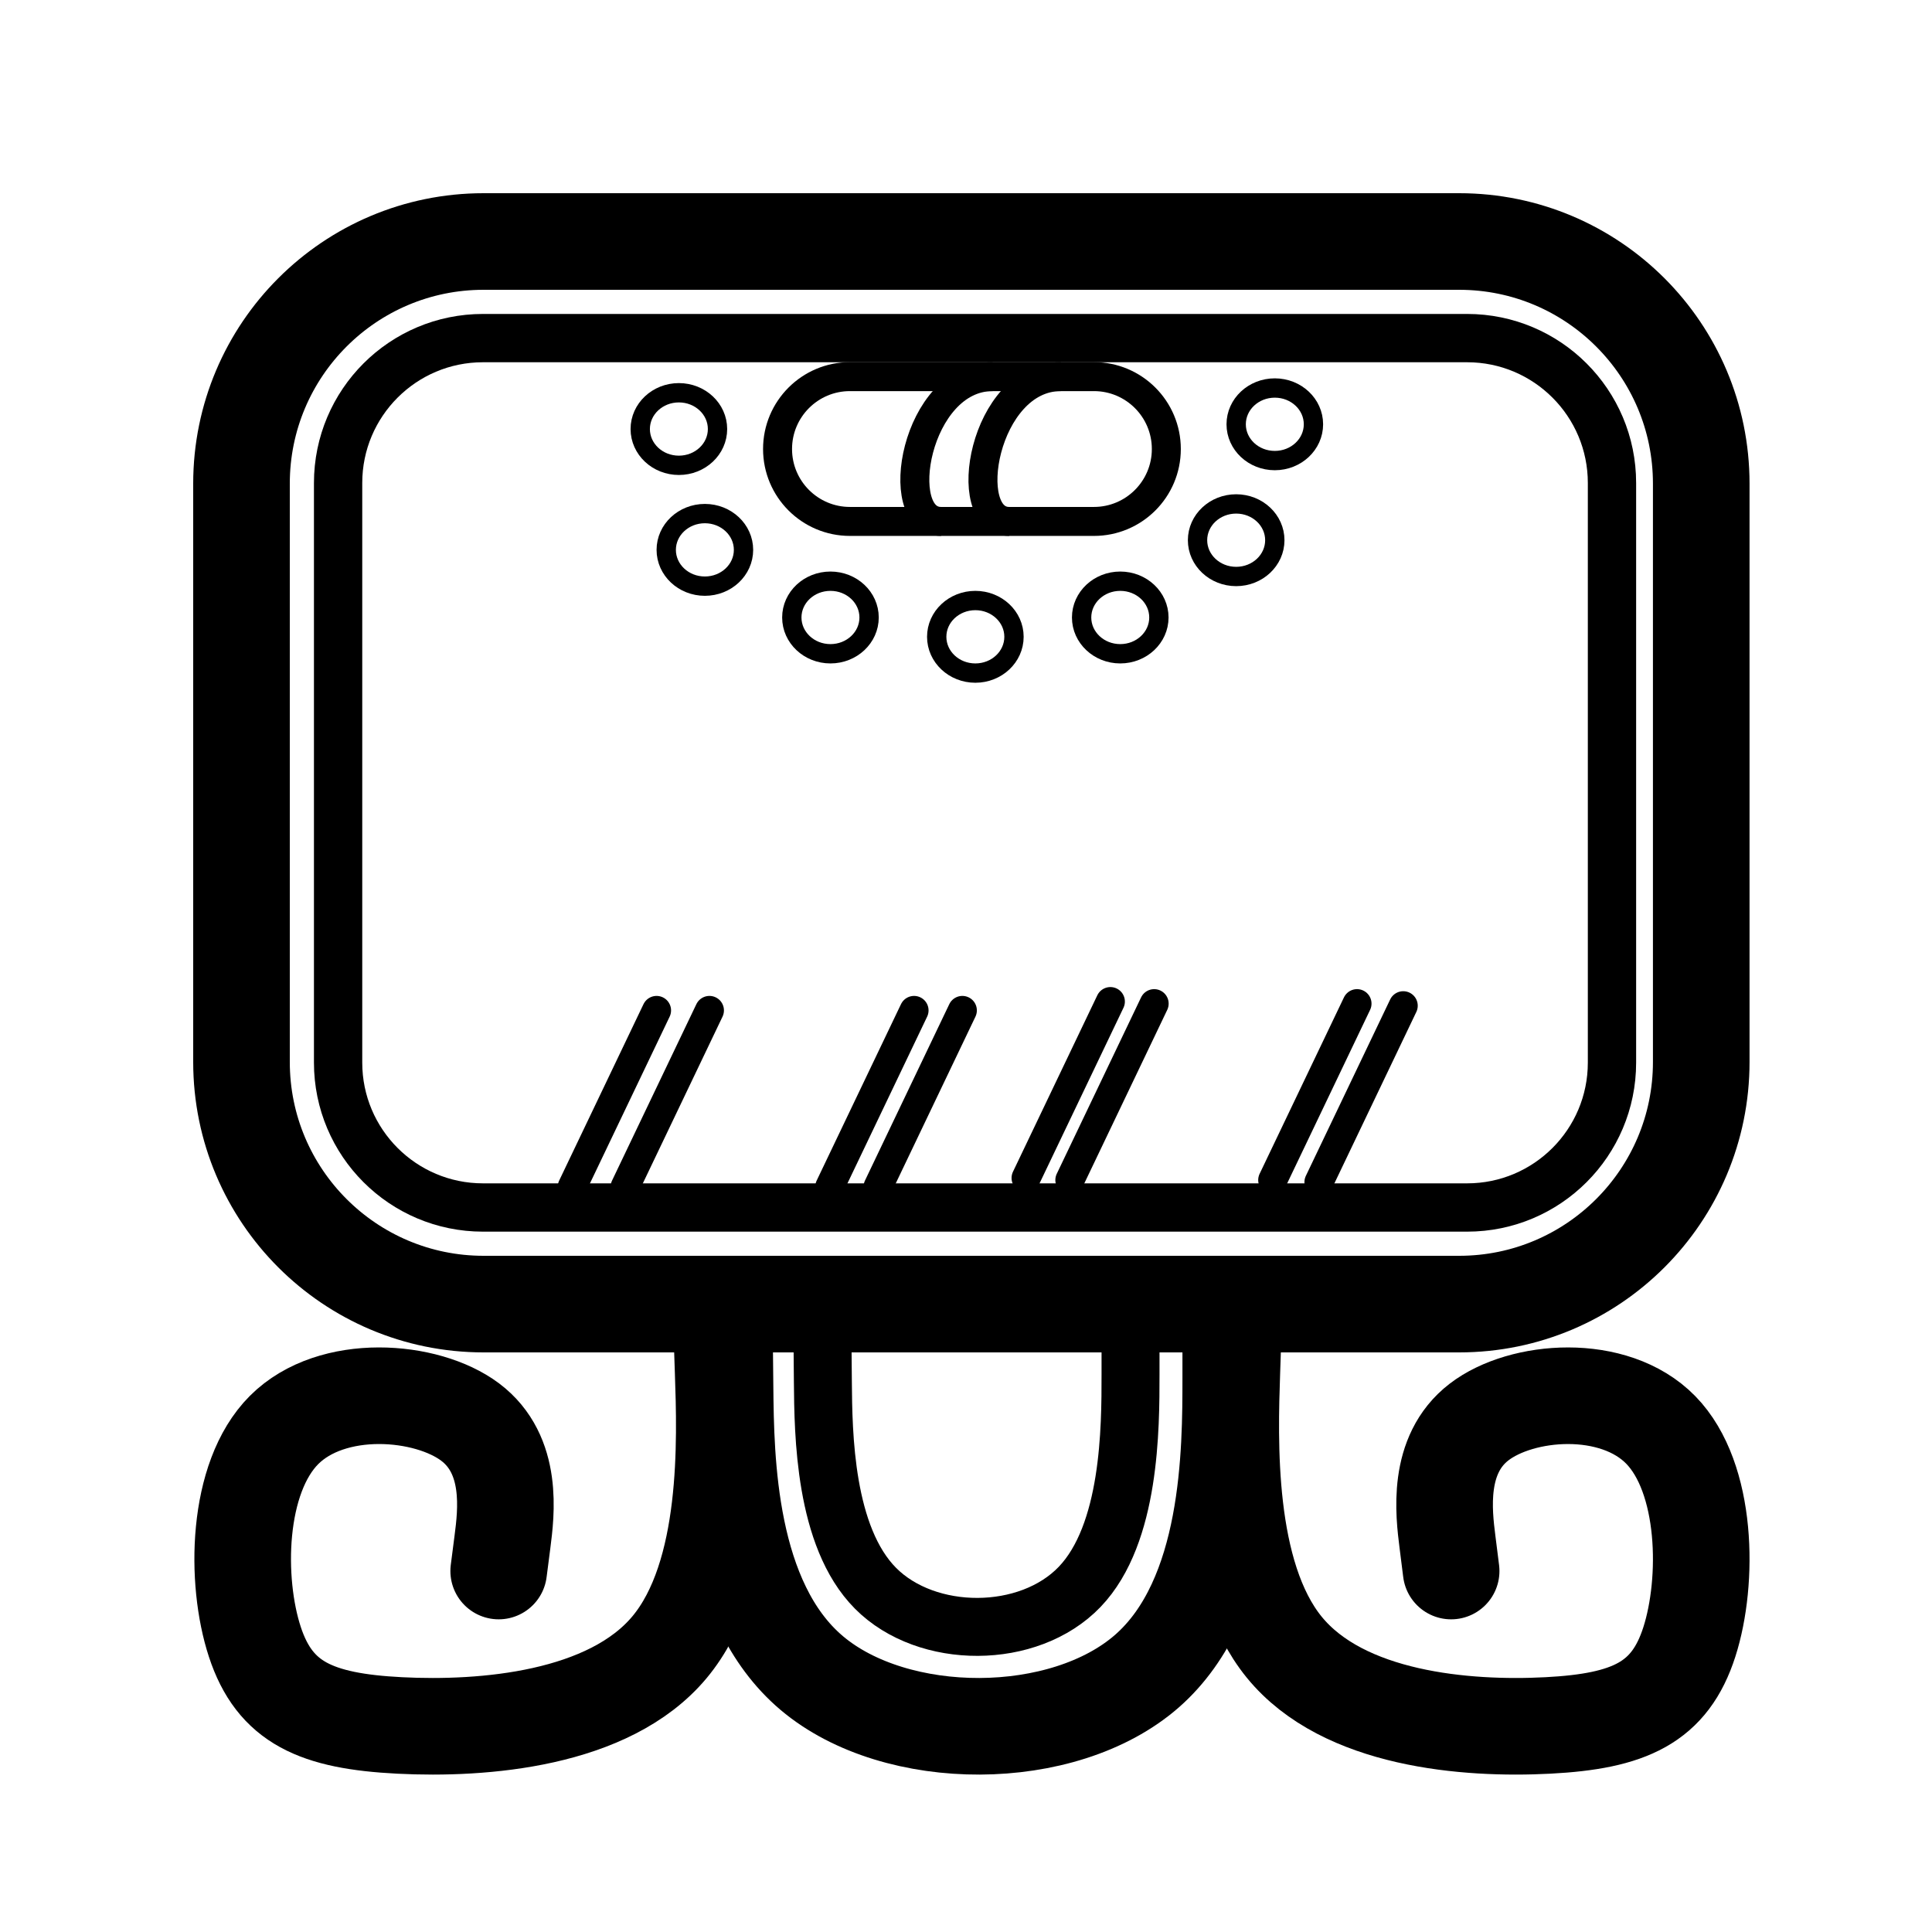
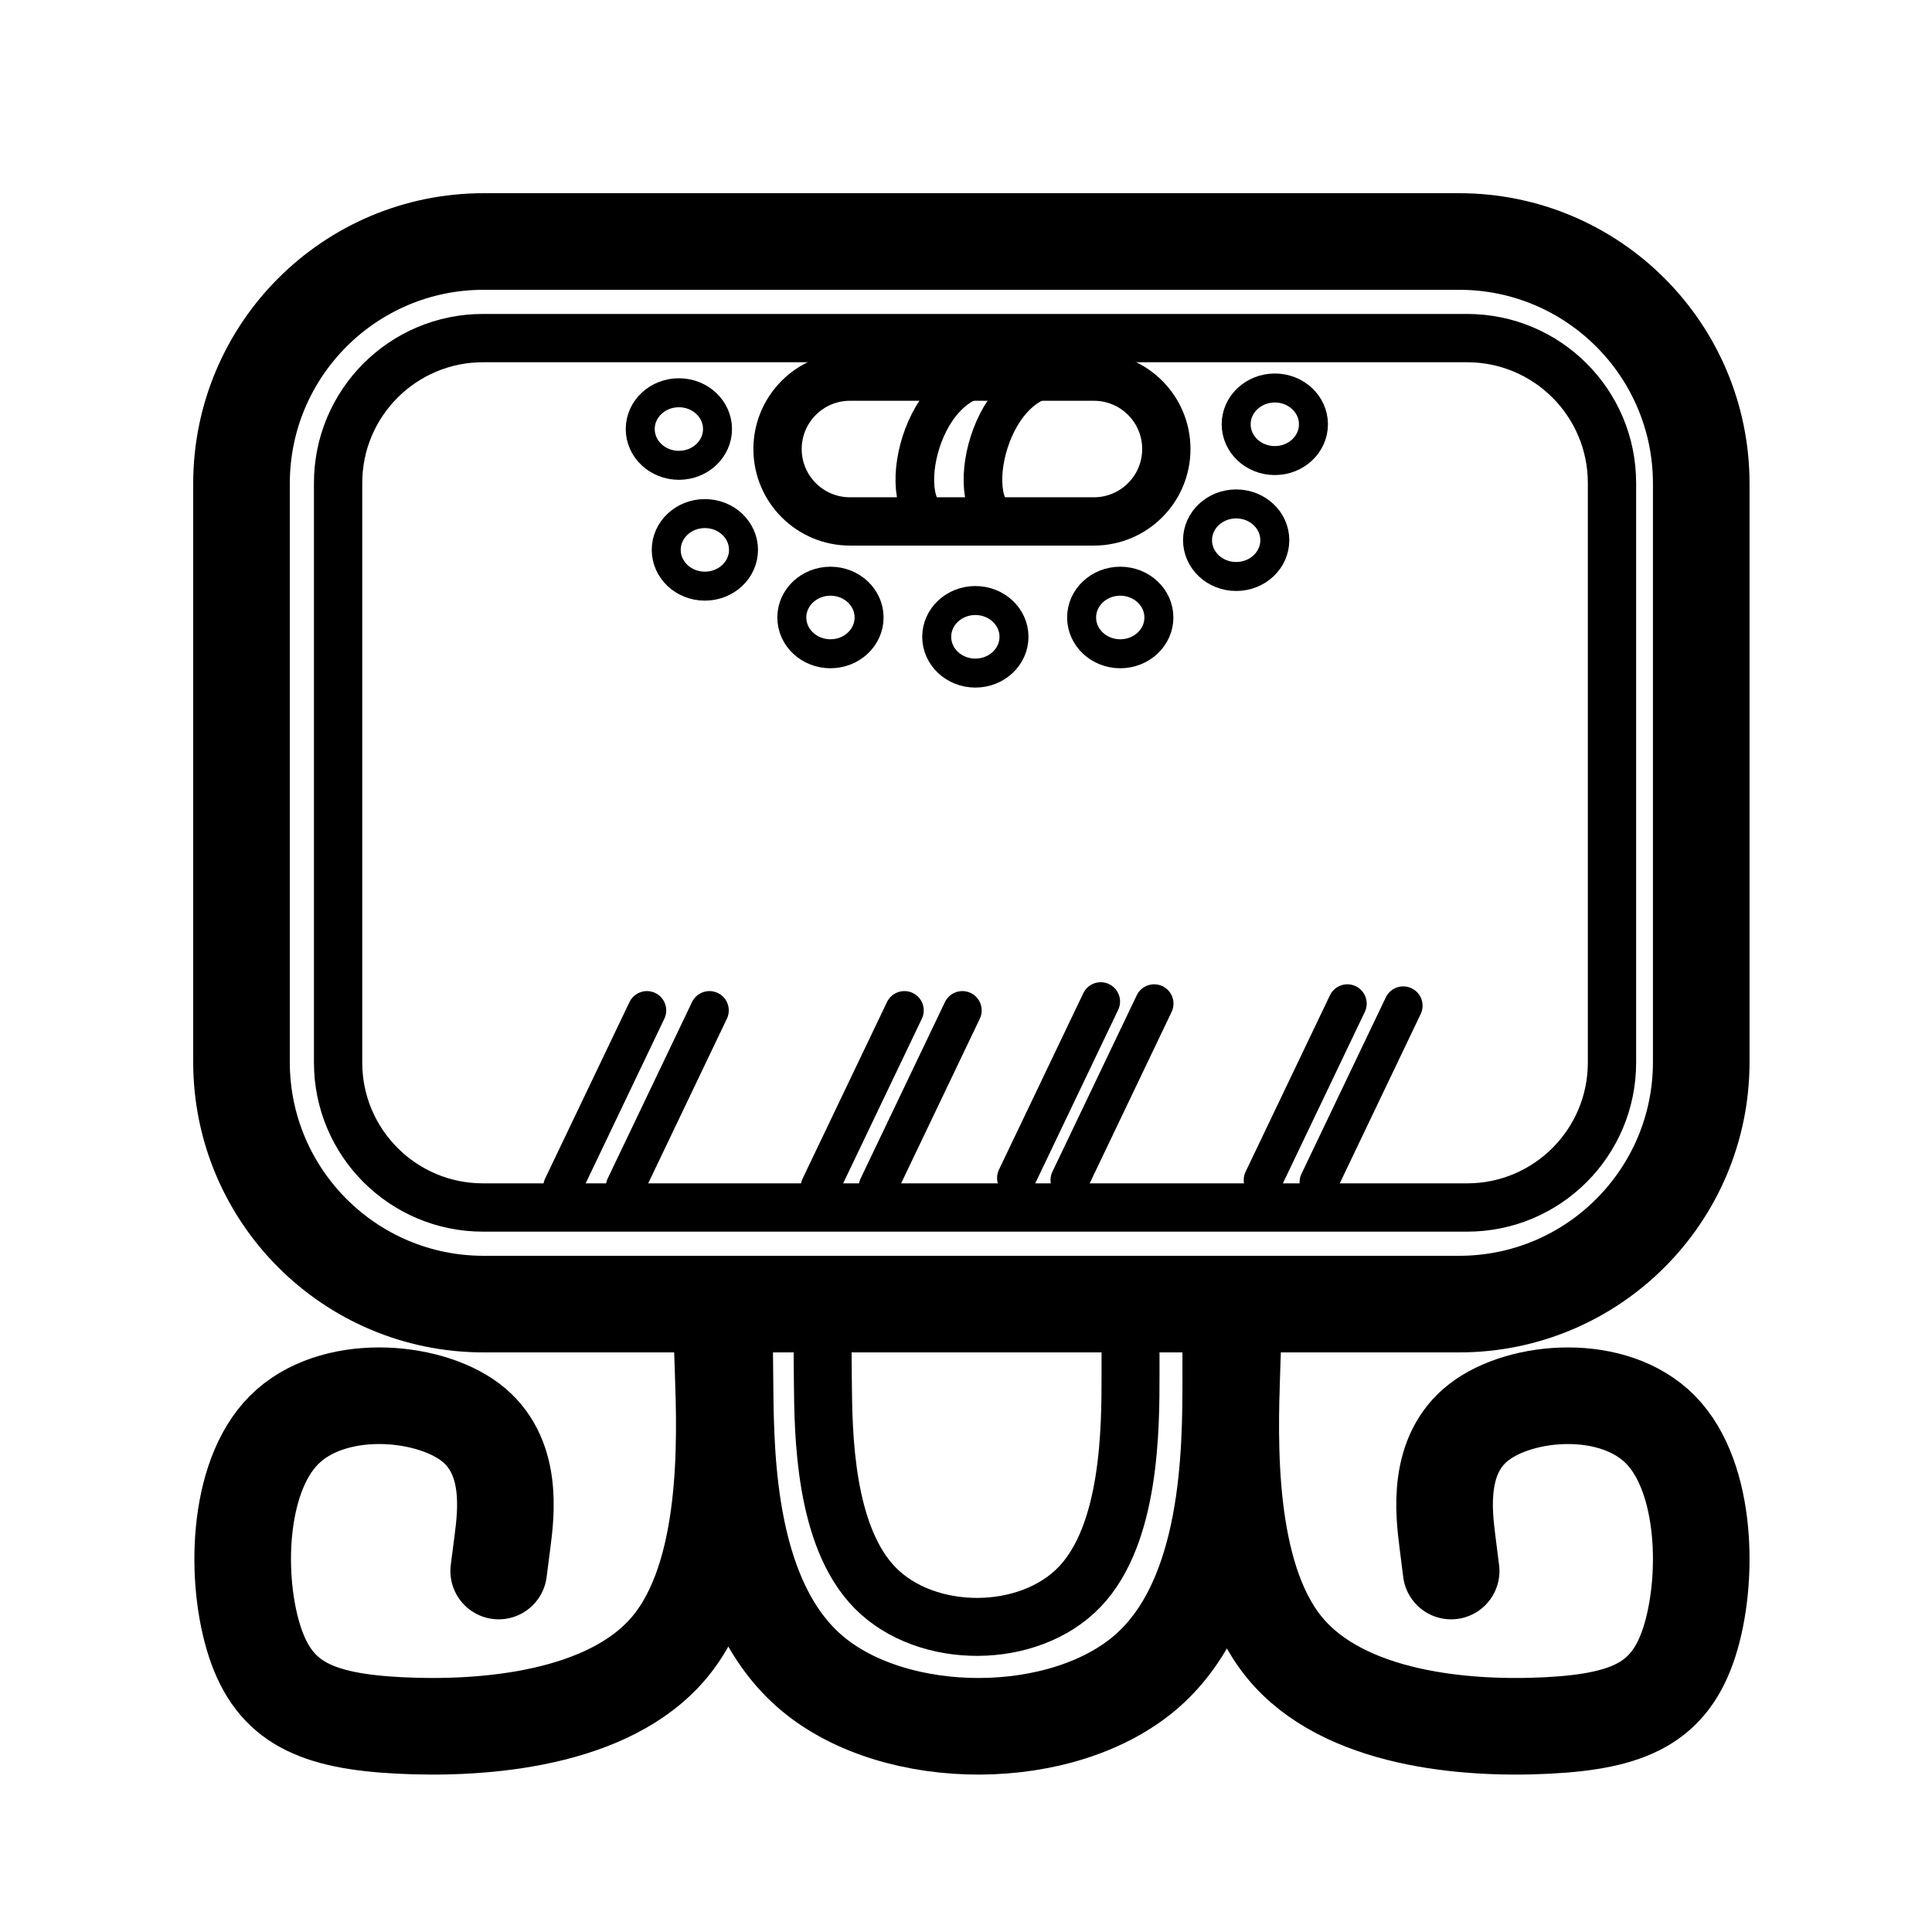
<svg xmlns="http://www.w3.org/2000/svg" xmlns:ns1="https://boxy-svg.com" viewBox="0 0 200 200">
  <defs>
    <ns1:grid x="0" y="0" width="20.123" height="20.329" />
  </defs>
  <g>
    <rect x="25" y="25" width="151.112" height="110" fill="none" stroke-width="10" stroke="black" rx="25.062" ry="25.062" style="" />
    <rect x="35" y="35" width="131.872" height="90" fill="none" stroke-width="5" stroke="black" rx="15" ry="15" style="" />
    <path style="stroke: rgb(0, 0, 0); fill: none; stroke-linecap: round; stroke-width: 10px;" d="M 51.624 162.632 L 52.012 159.624 C 52.399 156.615 53.175 150.598 48.669 147.21 C 44.162 143.822 34.375 143.062 29.412 148.025 C 24.45 152.987 24.313 163.671 26.382 169.968 C 28.451 176.265 32.725 178.176 41.372 178.618 C 50.02 179.059 63.039 178.033 69.309 170.518 C 75.58 163.004 75.1 149.002 74.861 142.001 L 74.621 135" ns1:d="M 51.624 162.632 U 53.95 144.581 U 24.587 142.303 U 24.176 174.355 U 37 180.086 U 76.059 177.006 U 74.621 135 1@bf31954c" />
    <path style="stroke: rgb(0, 0, 0); fill: none; stroke-linecap: round; stroke-width: 10px;" d="M 153.296 151.073 L 153.675 154.082 C 154.053 157.09 154.811 163.107 150.409 166.495 C 146.006 169.883 136.445 170.643 131.597 165.68 C 126.749 160.718 126.615 150.034 128.636 143.737 C 130.657 137.44 134.833 135.529 143.281 135.088 C 151.728 134.646 164.448 135.672 170.573 143.187 C 176.699 150.701 176.23 164.703 175.996 171.704 L 175.762 178.705" transform="matrix(-1, 0, 0, -1, 303.518, 313.7054)" ns1:d="M 153.296 151.073 U 155.568 169.124 U 126.883 171.402 U 126.481 139.35 U 139.009 133.619 U 177.167 136.699 U 175.762 178.705 1@e5dc63b0" />
    <path style="stroke: rgb(0, 0, 0); fill: none; stroke-width: 10px;" d="M 74.979 136.234 L 75.056 143.625 C 75.133 151.015 75.288 165.797 84.025 173.187 C 92.763 180.578 110.085 180.578 118.745 172.982 C 127.406 165.385 127.406 150.193 127.406 142.596 L 127.406 135" ns1:d="M 74.979 136.234 U 75.442 180.578 U 127.406 180.578 U 127.406 135 1@2d849bff" />
    <path style="stroke: rgb(0, 0, 0); fill: none; stroke-width: 6px;" d="M 85.136 137.692 L 85.183 143.038 C 85.23 148.385 85.323 159.077 90.639 164.424 C 95.955 169.77 106.494 169.77 111.763 164.275 C 117.032 158.78 117.032 147.789 117.032 142.294 L 117.032 136.799" ns1:d="M 85.136 137.692 U 85.417 169.77 U 117.032 169.77 U 117.032 136.799 1@85cdca78" />
  </g>
-   <rect x="80.492" y="38.988" width="40.246" height="14.99" style="stroke: rgb(0, 0, 0); fill: none; stroke-width: 3px;" rx="7.495" ry="7.495" />
-   <path style="stroke: rgb(0, 0, 0); fill: none; stroke-width: 3px;" d="M 97.417 53.978 C 92.215 53.978 94.759 38.988 102.755 38.988" />
-   <path style="stroke: rgb(0, 0, 0); fill: none; stroke-width: 3px;" d="M 104.469 53.978 C 99.267 53.978 101.811 38.988 109.807 38.988" />
-   <line style="fill: rgb(216, 216, 216); stroke: rgb(0, 0, 0); stroke-linecap: round; stroke-width: 3px;" x1="59.237" y1="122.863" x2="67.968" y2="104.597" />
-   <line style="fill: rgb(216, 216, 216); stroke: rgb(0, 0, 0); stroke-linecap: round; stroke-width: 3px;" x1="64.711" y1="122.863" x2="73.442" y2="104.597" />
-   <line style="fill: rgb(216, 216, 216); stroke: rgb(0, 0, 0); stroke-linecap: round; stroke-width: 3px;" x1="85.893" y1="122.863" x2="94.624" y2="104.597" />
-   <line style="fill: rgb(216, 216, 216); stroke: rgb(0, 0, 0); stroke-linecap: round; stroke-width: 3px;" x1="90.893" y1="122.863" x2="99.624" y2="104.597" />
-   <line style="fill: rgb(216, 216, 216); stroke: rgb(0, 0, 0); stroke-linecap: round; stroke-width: 3px;" x1="106.216" y1="121.946" x2="114.947" y2="103.68" />
-   <line style="fill: rgb(216, 216, 216); stroke: rgb(0, 0, 0); stroke-linecap: round; stroke-width: 3px;" x1="110.748" y1="122.161" x2="119.479" y2="103.895" />
-   <line style="fill: rgb(216, 216, 216); stroke: rgb(0, 0, 0); stroke-linecap: round; stroke-width: 3px;" x1="131.748" y1="122.161" x2="140.479" y2="103.895" />
-   <line style="fill: rgb(216, 216, 216); stroke: rgb(0, 0, 0); stroke-linecap: round; stroke-width: 3px;" x1="136.533" y1="122.376" x2="145.264" y2="104.11" />
-   <ellipse style="stroke: rgb(0, 0, 0); fill: none; stroke-width: 2px;" cx="70.277" cy="44.414" rx="4" ry="3.756" />
-   <ellipse style="stroke: rgb(0, 0, 0); fill: none; stroke-width: 2px;" cx="72.968" cy="56.922" rx="4" ry="3.756" />
-   <ellipse style="stroke: rgb(0, 0, 0); fill: none; stroke-width: 2px;" cx="85.968" cy="63.922" rx="4" ry="3.756" />
-   <ellipse style="stroke: rgb(0, 0, 0); fill: none; stroke-width: 2px;" cx="100.968" cy="65.922" rx="4" ry="3.756" />
-   <ellipse style="stroke: rgb(0, 0, 0); fill: none; stroke-width: 2px;" cx="115.968" cy="63.922" rx="4" ry="3.756" />
-   <ellipse style="stroke: rgb(0, 0, 0); fill: none; stroke-width: 2px;" cx="127.968" cy="55.922" rx="4" ry="3.756" />
-   <ellipse style="stroke: rgb(0, 0, 0); fill: none; stroke-width: 2px;" cx="131.968" cy="43.922" rx="4" ry="3.756" />
+   <rect x="80.492" y="38.988" width="40.246" height="14.99" style="stroke: rgb(0, 0, 0); fill: none; stroke-width: 5px;" rx="7.495" ry="7.495" />
+   <path style="stroke: rgb(0, 0, 0); fill: none; stroke-width: 4px;" d="M 97.417 53.978 C 92.215 53.978 94.759 38.988 102.755 38.988" />
+   <path style="stroke: rgb(0, 0, 0); fill: none; stroke-width: 4px;" d="M 104.469 53.978 C 99.267 53.978 101.811 38.988 109.807 38.988" />
+   <line style="fill: rgb(216, 216, 216); stroke: rgb(0, 0, 0); stroke-linecap: round; stroke-width: 4px;" x1="58.237" y1="122.863" x2="66.968" y2="104.597" />
+   <line style="fill: rgb(216, 216, 216); stroke: rgb(0, 0, 0); stroke-linecap: round; stroke-width: 4px;" x1="64.711" y1="122.863" x2="73.442" y2="104.597" />
+   <line style="fill: rgb(216, 216, 216); stroke: rgb(0, 0, 0); stroke-linecap: round; stroke-width: 4px;" x1="84.893" y1="122.863" x2="93.624" y2="104.597" />
+   <line style="fill: rgb(216, 216, 216); stroke: rgb(0, 0, 0); stroke-linecap: round; stroke-width: 4px;" x1="90.893" y1="122.863" x2="99.624" y2="104.597" />
+   <line style="fill: rgb(216, 216, 216); stroke: rgb(0, 0, 0); stroke-linecap: round; stroke-width: 4px;" x1="105.216" y1="121.946" x2="113.947" y2="103.68" />
+   <line style="fill: rgb(216, 216, 216); stroke: rgb(0, 0, 0); stroke-linecap: round; stroke-width: 4px;" x1="110.748" y1="122.161" x2="119.479" y2="103.895" />
+   <line style="fill: rgb(216, 216, 216); stroke: rgb(0, 0, 0); stroke-linecap: round; stroke-width: 4px;" x1="130.748" y1="122.161" x2="139.479" y2="103.895" />
+   <line style="fill: rgb(216, 216, 216); stroke: rgb(0, 0, 0); stroke-linecap: round; stroke-width: 4px;" x1="136.533" y1="122.376" x2="145.264" y2="104.11" />
+   <ellipse style="stroke: rgb(0, 0, 0); fill: none; stroke-width: 3px;" cx="70.277" cy="44.414" rx="4" ry="3.756" />
+   <ellipse style="stroke: rgb(0, 0, 0); fill: none; stroke-width: 3px;" cx="72.968" cy="56.922" rx="4" ry="3.756" />
+   <ellipse style="stroke: rgb(0, 0, 0); fill: none; stroke-width: 3px;" cx="85.968" cy="63.922" rx="4" ry="3.756" />
+   <ellipse style="stroke: rgb(0, 0, 0); fill: none; stroke-width: 3px;" cx="100.968" cy="65.922" rx="4" ry="3.756" />
+   <ellipse style="stroke: rgb(0, 0, 0); fill: none; stroke-width: 3px;" cx="115.968" cy="63.922" rx="4" ry="3.756" />
+   <ellipse style="stroke: rgb(0, 0, 0); fill: none; stroke-width: 3px;" cx="127.968" cy="55.922" rx="4" ry="3.756" />
+   <ellipse style="stroke: rgb(0, 0, 0); fill: none; stroke-width: 3px;" cx="131.968" cy="43.922" rx="4" ry="3.756" />
</svg>
